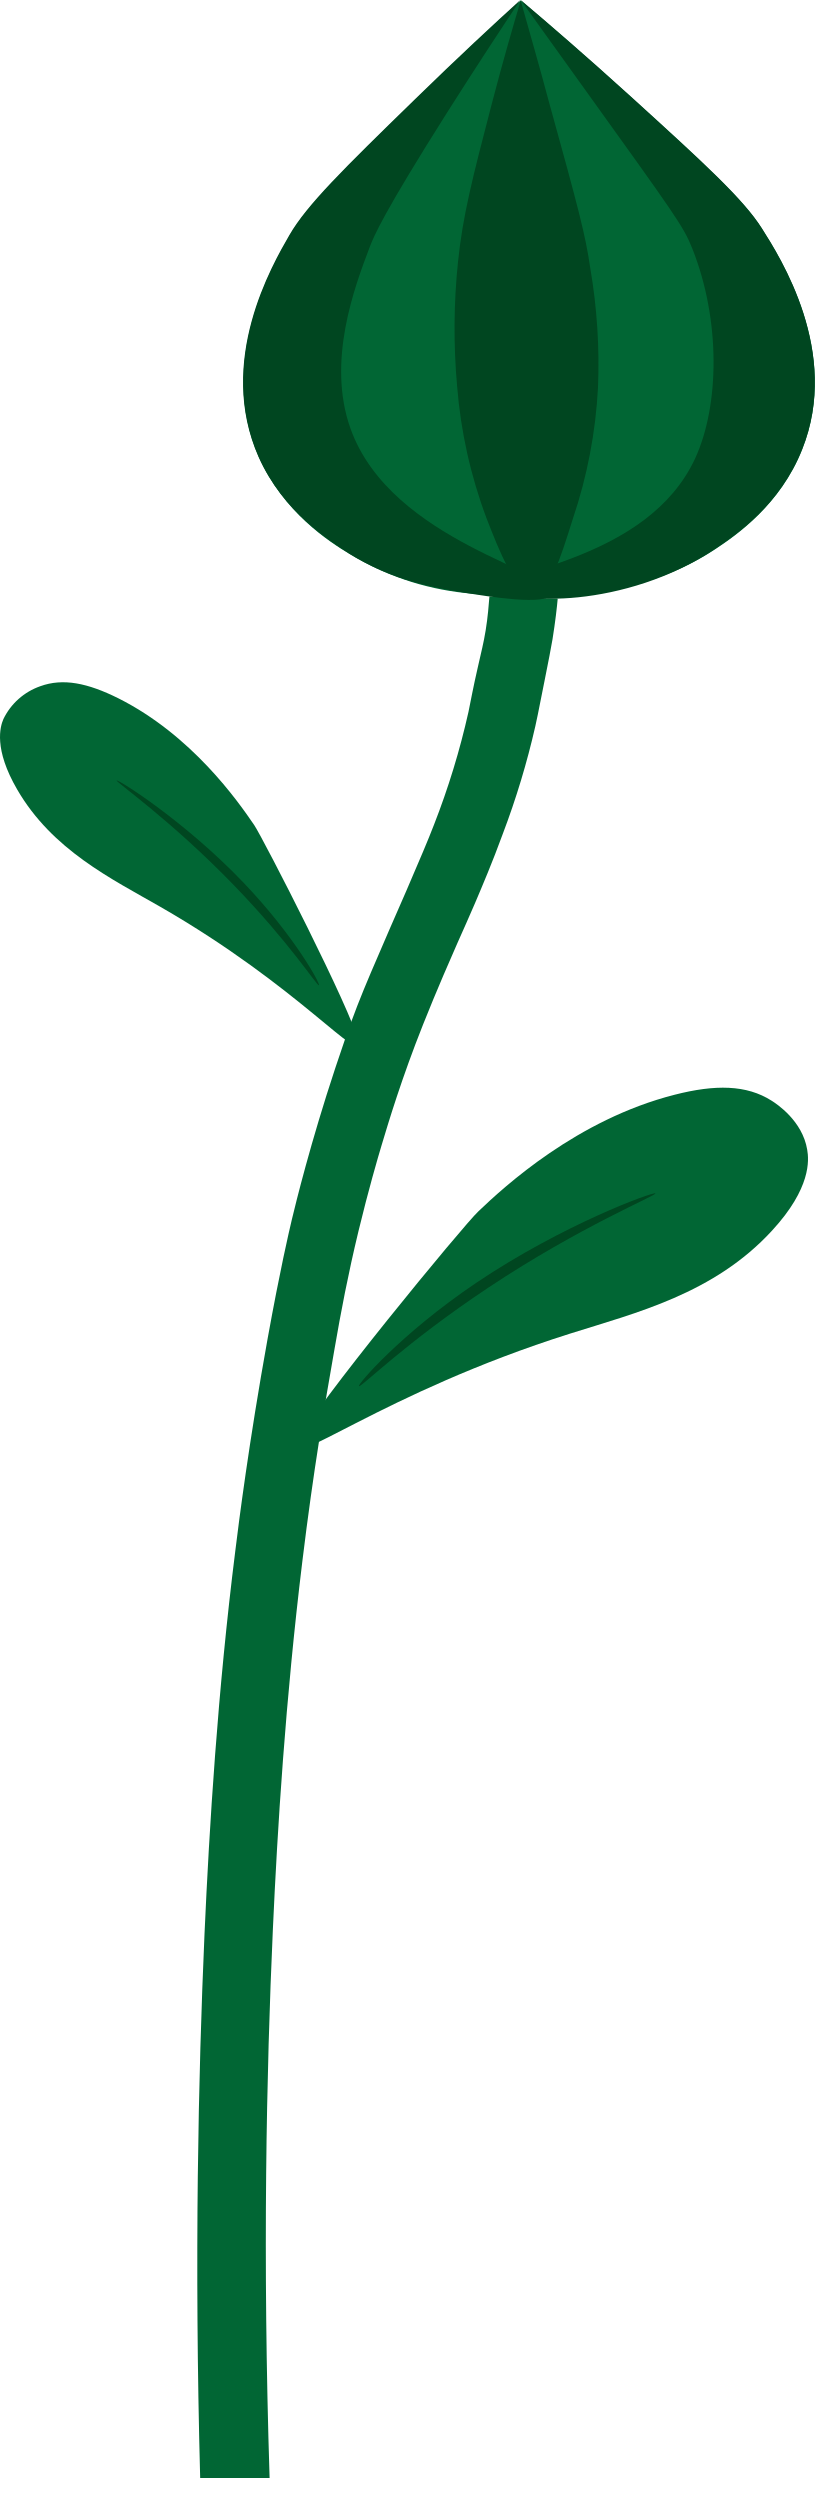
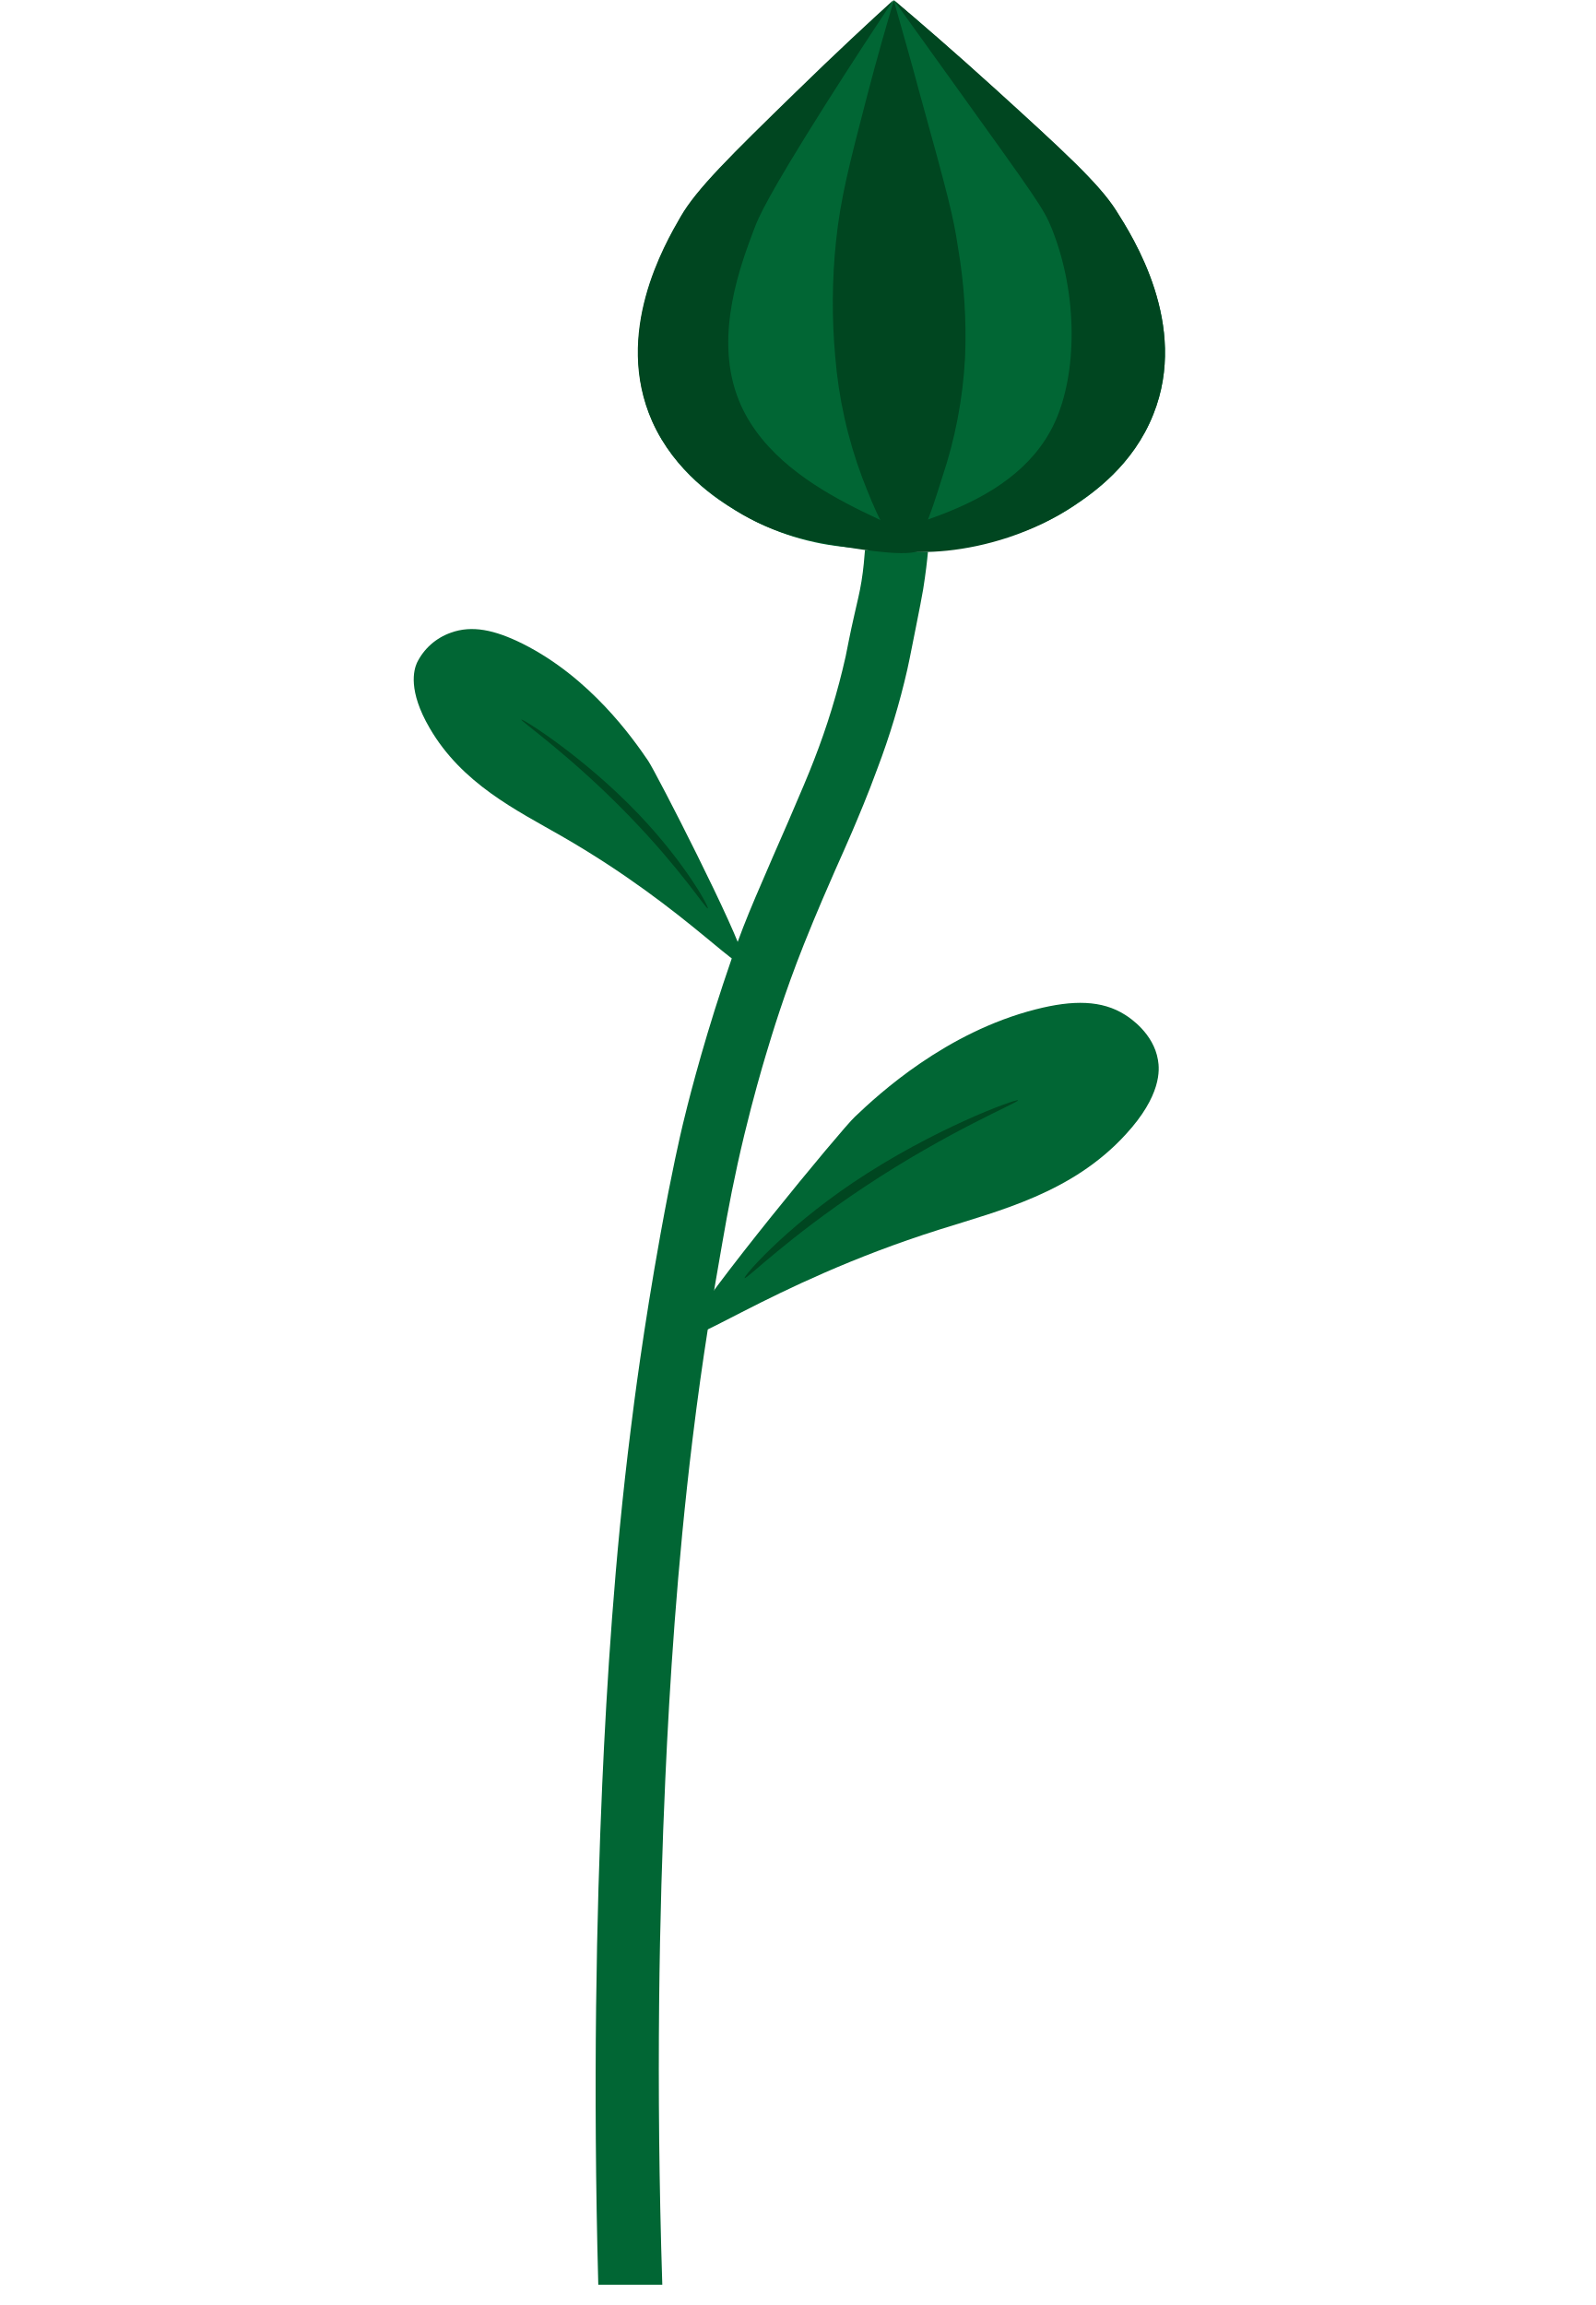
- <svg xmlns="http://www.w3.org/2000/svg" width="19" height="57" viewBox="0 0 19 57" fill="none">
+ <svg xmlns="http://www.w3.org/2000/svg" width="18" height="26" viewBox="0 0 19 57" fill="none">
  <path d="M11.159 13.599L12.716 13.648C12.697 13.859 12.661 14.175 12.598 14.571C12.554 14.834 12.515 15.013 12.422 15.49C12.246 16.367 12.246 16.385 12.206 16.555C12.016 17.39 11.768 18.211 11.464 19.011C11.225 19.666 10.999 20.194 10.831 20.59C10.662 20.986 10.607 21.097 10.426 21.509C10.315 21.76 9.951 22.59 9.649 23.351C9.16 24.579 8.861 25.576 8.702 26.106C8.611 26.409 8.402 27.125 8.175 28.063C7.934 29.065 7.777 29.888 7.624 30.774C7.403 32.037 7.149 33.502 6.894 35.594C6.509 38.752 6.325 41.696 6.221 43.999C6.075 47.224 5.985 51.45 6.147 56.499H4.564C4.429 51.492 4.522 47.299 4.662 44.112C4.772 41.656 4.963 38.557 5.366 35.351C5.443 34.719 5.677 32.874 6.101 30.525C6.39 28.928 6.587 28.091 6.655 27.802C6.743 27.435 7.079 26.058 7.647 24.344C7.797 23.895 7.934 23.481 8.148 22.928C8.338 22.441 8.52 22.023 8.882 21.186C9.091 20.702 9.095 20.702 9.265 20.309C9.587 19.559 9.749 19.183 9.895 18.804C10.222 17.968 10.485 17.108 10.681 16.232C10.737 15.964 10.781 15.706 10.897 15.201C10.975 14.85 11.024 14.675 11.073 14.373C11.123 14.071 11.144 13.778 11.159 13.599Z" fill="#016634" />
  <path d="M12.183 13.519C12.76 13.568 14.601 13.655 16.325 12.51C16.772 12.213 17.79 11.515 18.291 10.245C19.171 8.038 17.788 5.872 17.368 5.21C16.948 4.549 16.079 3.751 14.378 2.205C13.347 1.27 12.475 0.519 11.872 0.009C11.291 0.535 10.454 1.312 9.466 2.275C7.83 3.87 7.003 4.68 6.608 5.366C6.212 6.052 4.939 8.243 5.904 10.426C6.462 11.68 7.51 12.355 7.971 12.631C8.769 13.116 9.664 13.419 10.593 13.519C11.111 13.58 11.635 13.58 12.153 13.519" fill="#016634" />
  <path d="M11.543 13.399C11.636 13.773 14.241 13.908 16.325 12.501C16.809 12.175 17.794 11.498 18.291 10.236C19.171 8.029 17.788 5.863 17.368 5.201C16.948 4.54 16.079 3.742 14.378 2.196C13.348 1.261 12.475 0.51 11.872 0C12.153 0.391 12.954 1.505 13.246 1.914C15.412 4.931 15.579 5.154 15.782 5.661C16.434 7.296 16.406 9.245 15.85 10.45C14.765 12.798 11.436 12.971 11.543 13.399Z" fill="#004620" />
  <path d="M12.582 13.538C12.758 13.055 8.919 12.366 7.992 9.773C7.443 8.242 8.085 6.543 8.425 5.645C8.525 5.382 8.729 4.884 10.197 2.561C10.882 1.481 11.462 0.6 11.863 0C11.283 0.526 10.445 1.303 9.457 2.267C7.821 3.861 6.995 4.672 6.599 5.358C6.203 6.044 4.93 8.235 5.895 10.417C6.455 11.673 7.533 12.347 7.962 12.622C8.949 13.24 9.876 13.394 10.584 13.512C11.093 13.594 12.486 13.827 12.582 13.538Z" fill="#004620" />
  <path d="M12.183 13.519C12.535 13.499 12.758 12.792 13.062 11.826C13.388 10.862 13.58 9.859 13.634 8.843C13.672 7.929 13.613 7.014 13.458 6.112C13.346 5.354 13.216 4.849 12.493 2.24C12.317 1.574 12.1 0.828 11.872 0.014C11.706 0.568 11.469 1.384 11.21 2.377C10.771 4.063 10.549 4.926 10.442 5.975C10.344 6.916 10.338 7.863 10.422 8.805C10.504 9.833 10.729 10.845 11.091 11.812C11.379 12.55 11.756 13.534 12.183 13.519Z" fill="#004620" />
  <path d="M8.162 23.725C8.043 23.101 5.997 19.11 5.797 18.813C5.42 18.259 4.37 16.761 2.7 15.922C1.996 15.571 1.437 15.457 0.918 15.646C0.735 15.71 0.567 15.809 0.423 15.937C0.278 16.066 0.161 16.222 0.077 16.396C0.002 16.571 -0.146 17.075 0.392 18.001C1.192 19.38 2.538 20.034 3.648 20.671C6.833 22.5 8.291 24.349 8.162 23.725Z" fill="#016634" />
  <path d="M7.271 22.465C7.224 22.476 6.606 21.495 5.314 20.164C3.875 18.68 2.621 17.817 2.66 17.794C2.698 17.771 4.207 18.716 5.555 20.127C6.729 21.358 7.32 22.455 7.271 22.465Z" fill="#004620" />
  <path d="M6.778 32.88C7.086 32.163 10.588 27.912 10.908 27.618C11.504 27.049 13.158 25.526 15.382 24.96C16.308 24.723 17.02 24.732 17.591 25.095C17.711 25.17 18.295 25.555 18.404 26.212C18.446 26.451 18.494 27.09 17.604 28.056C16.281 29.5 14.496 29.933 12.996 30.407C8.703 31.763 6.478 33.6 6.778 32.88Z" fill="#016634" />
  <path d="M8.185 31.605C8.24 31.63 9.241 30.616 11.137 29.356C13.247 27.953 14.985 27.251 14.943 27.209C14.9 27.167 12.844 27.911 10.857 29.249C9.126 30.418 8.129 31.588 8.185 31.605Z" fill="#004620" />
</svg>
